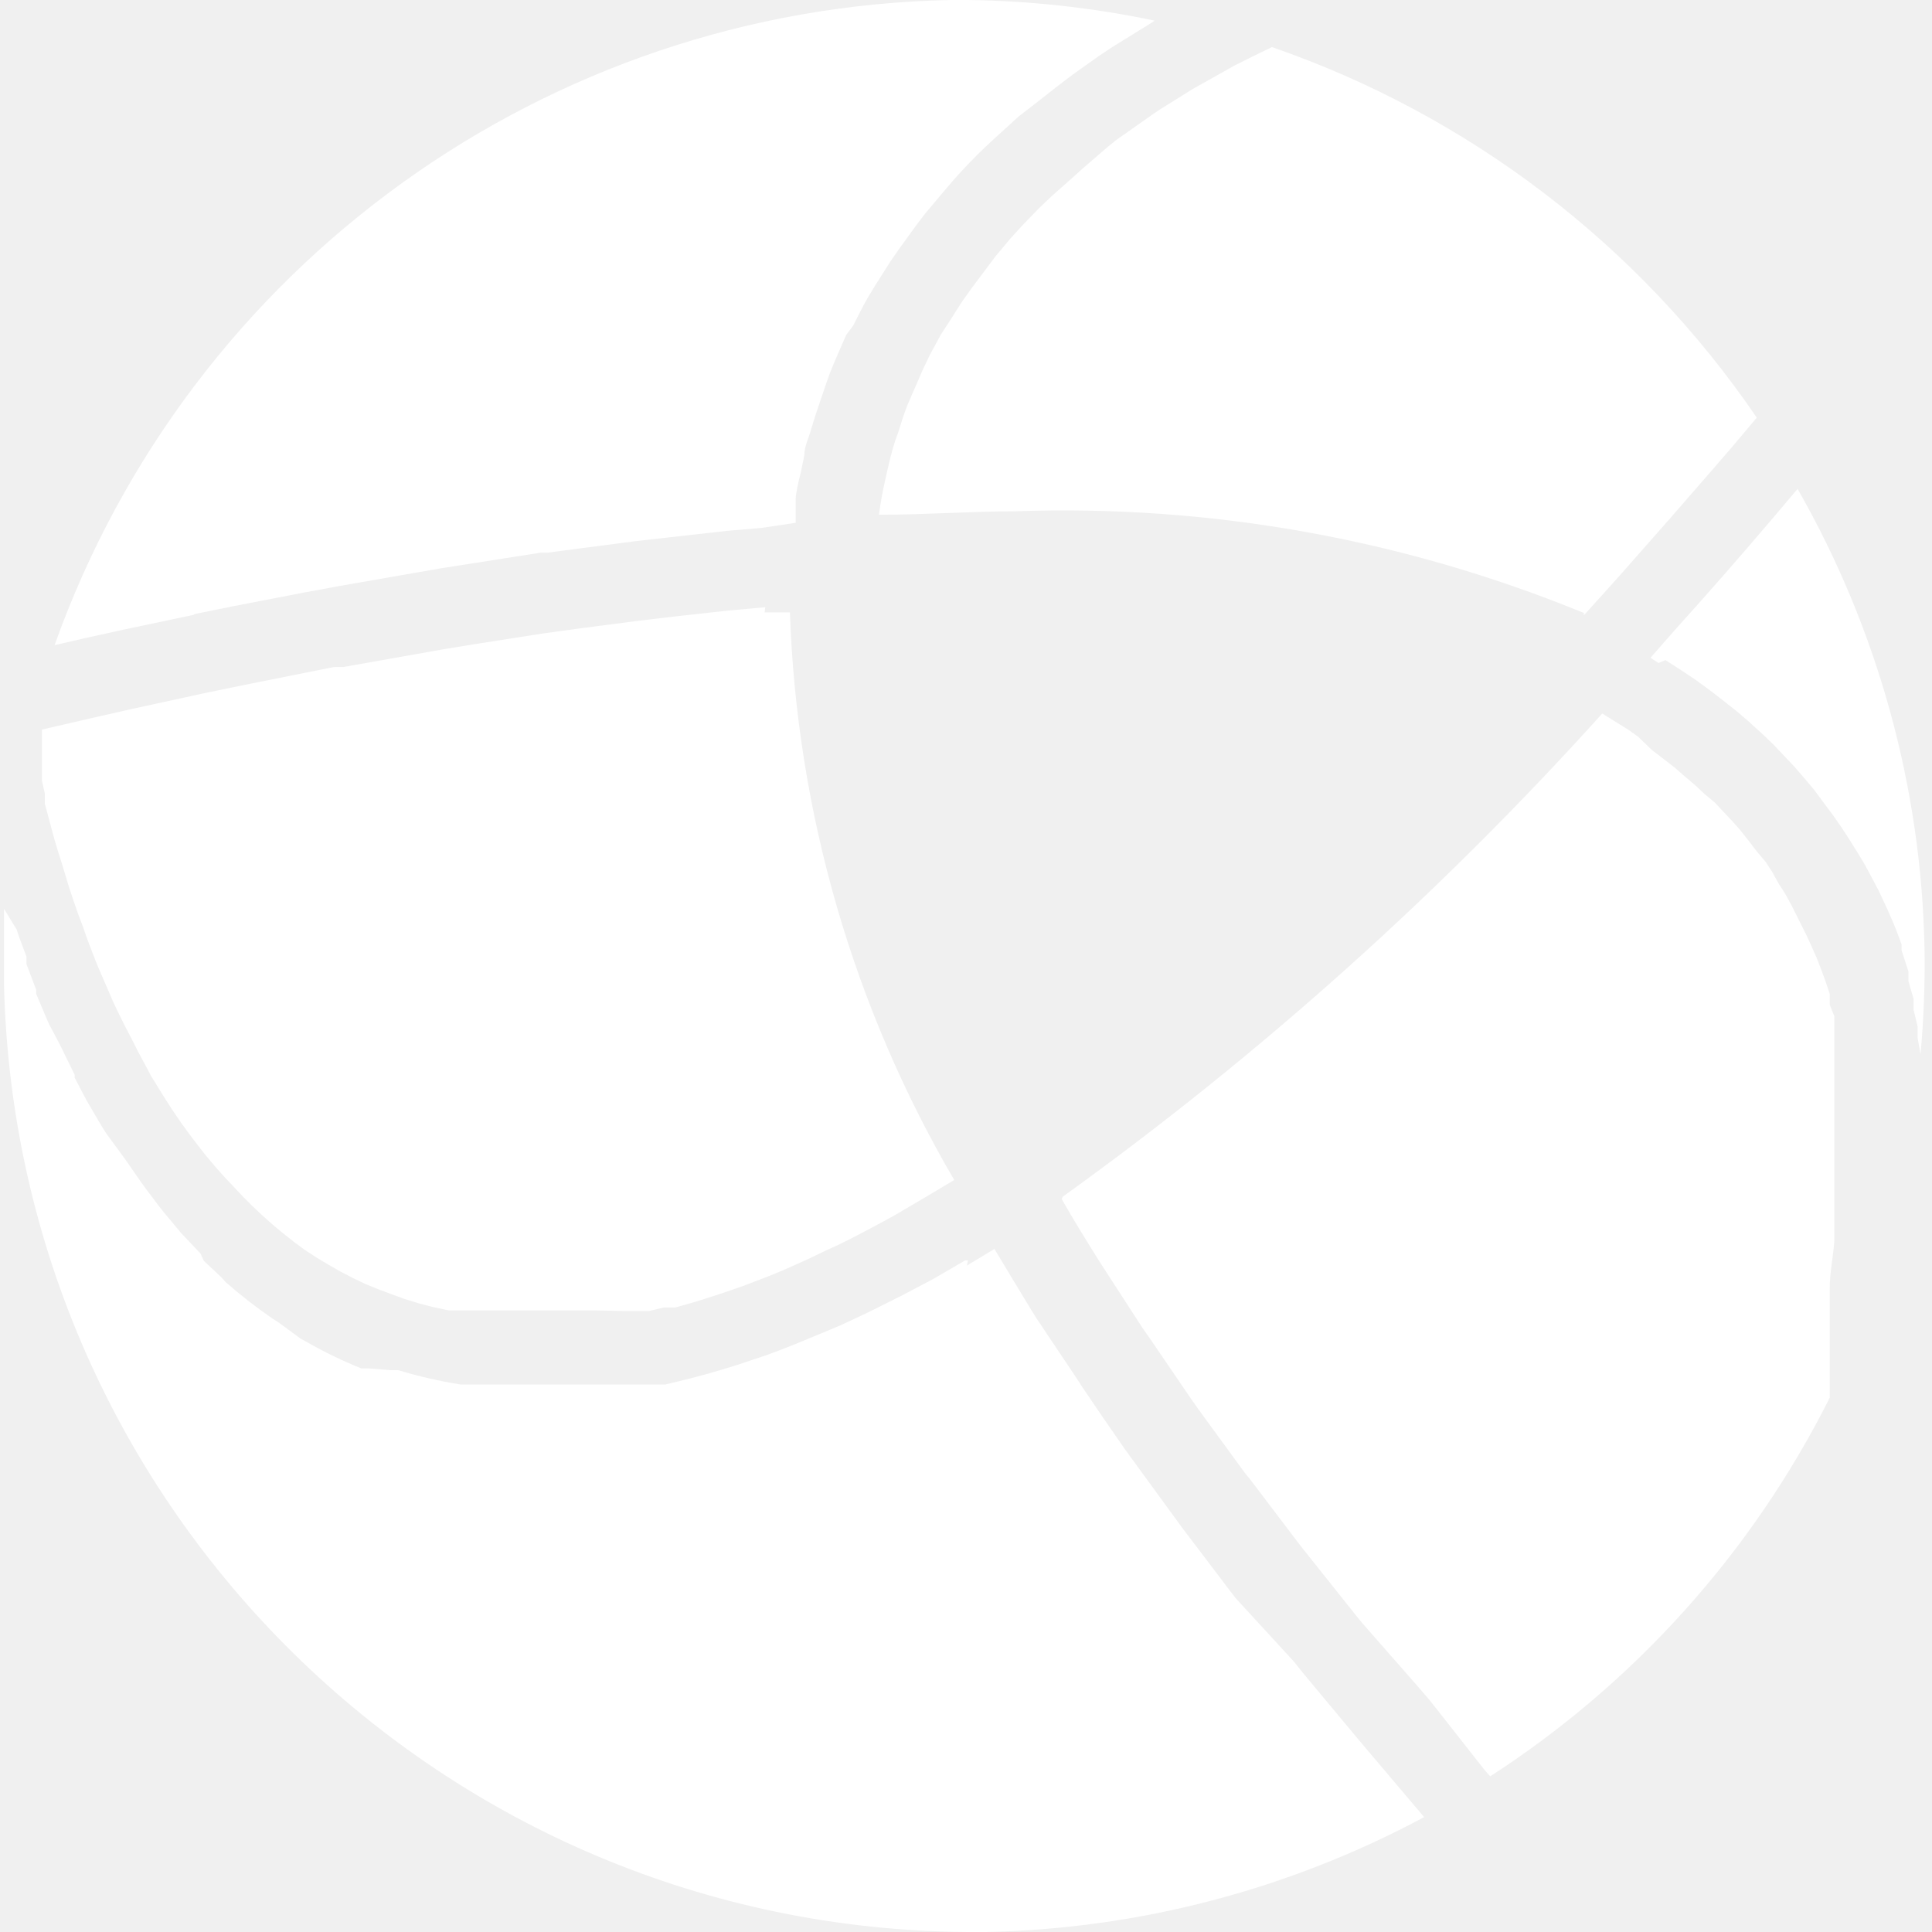
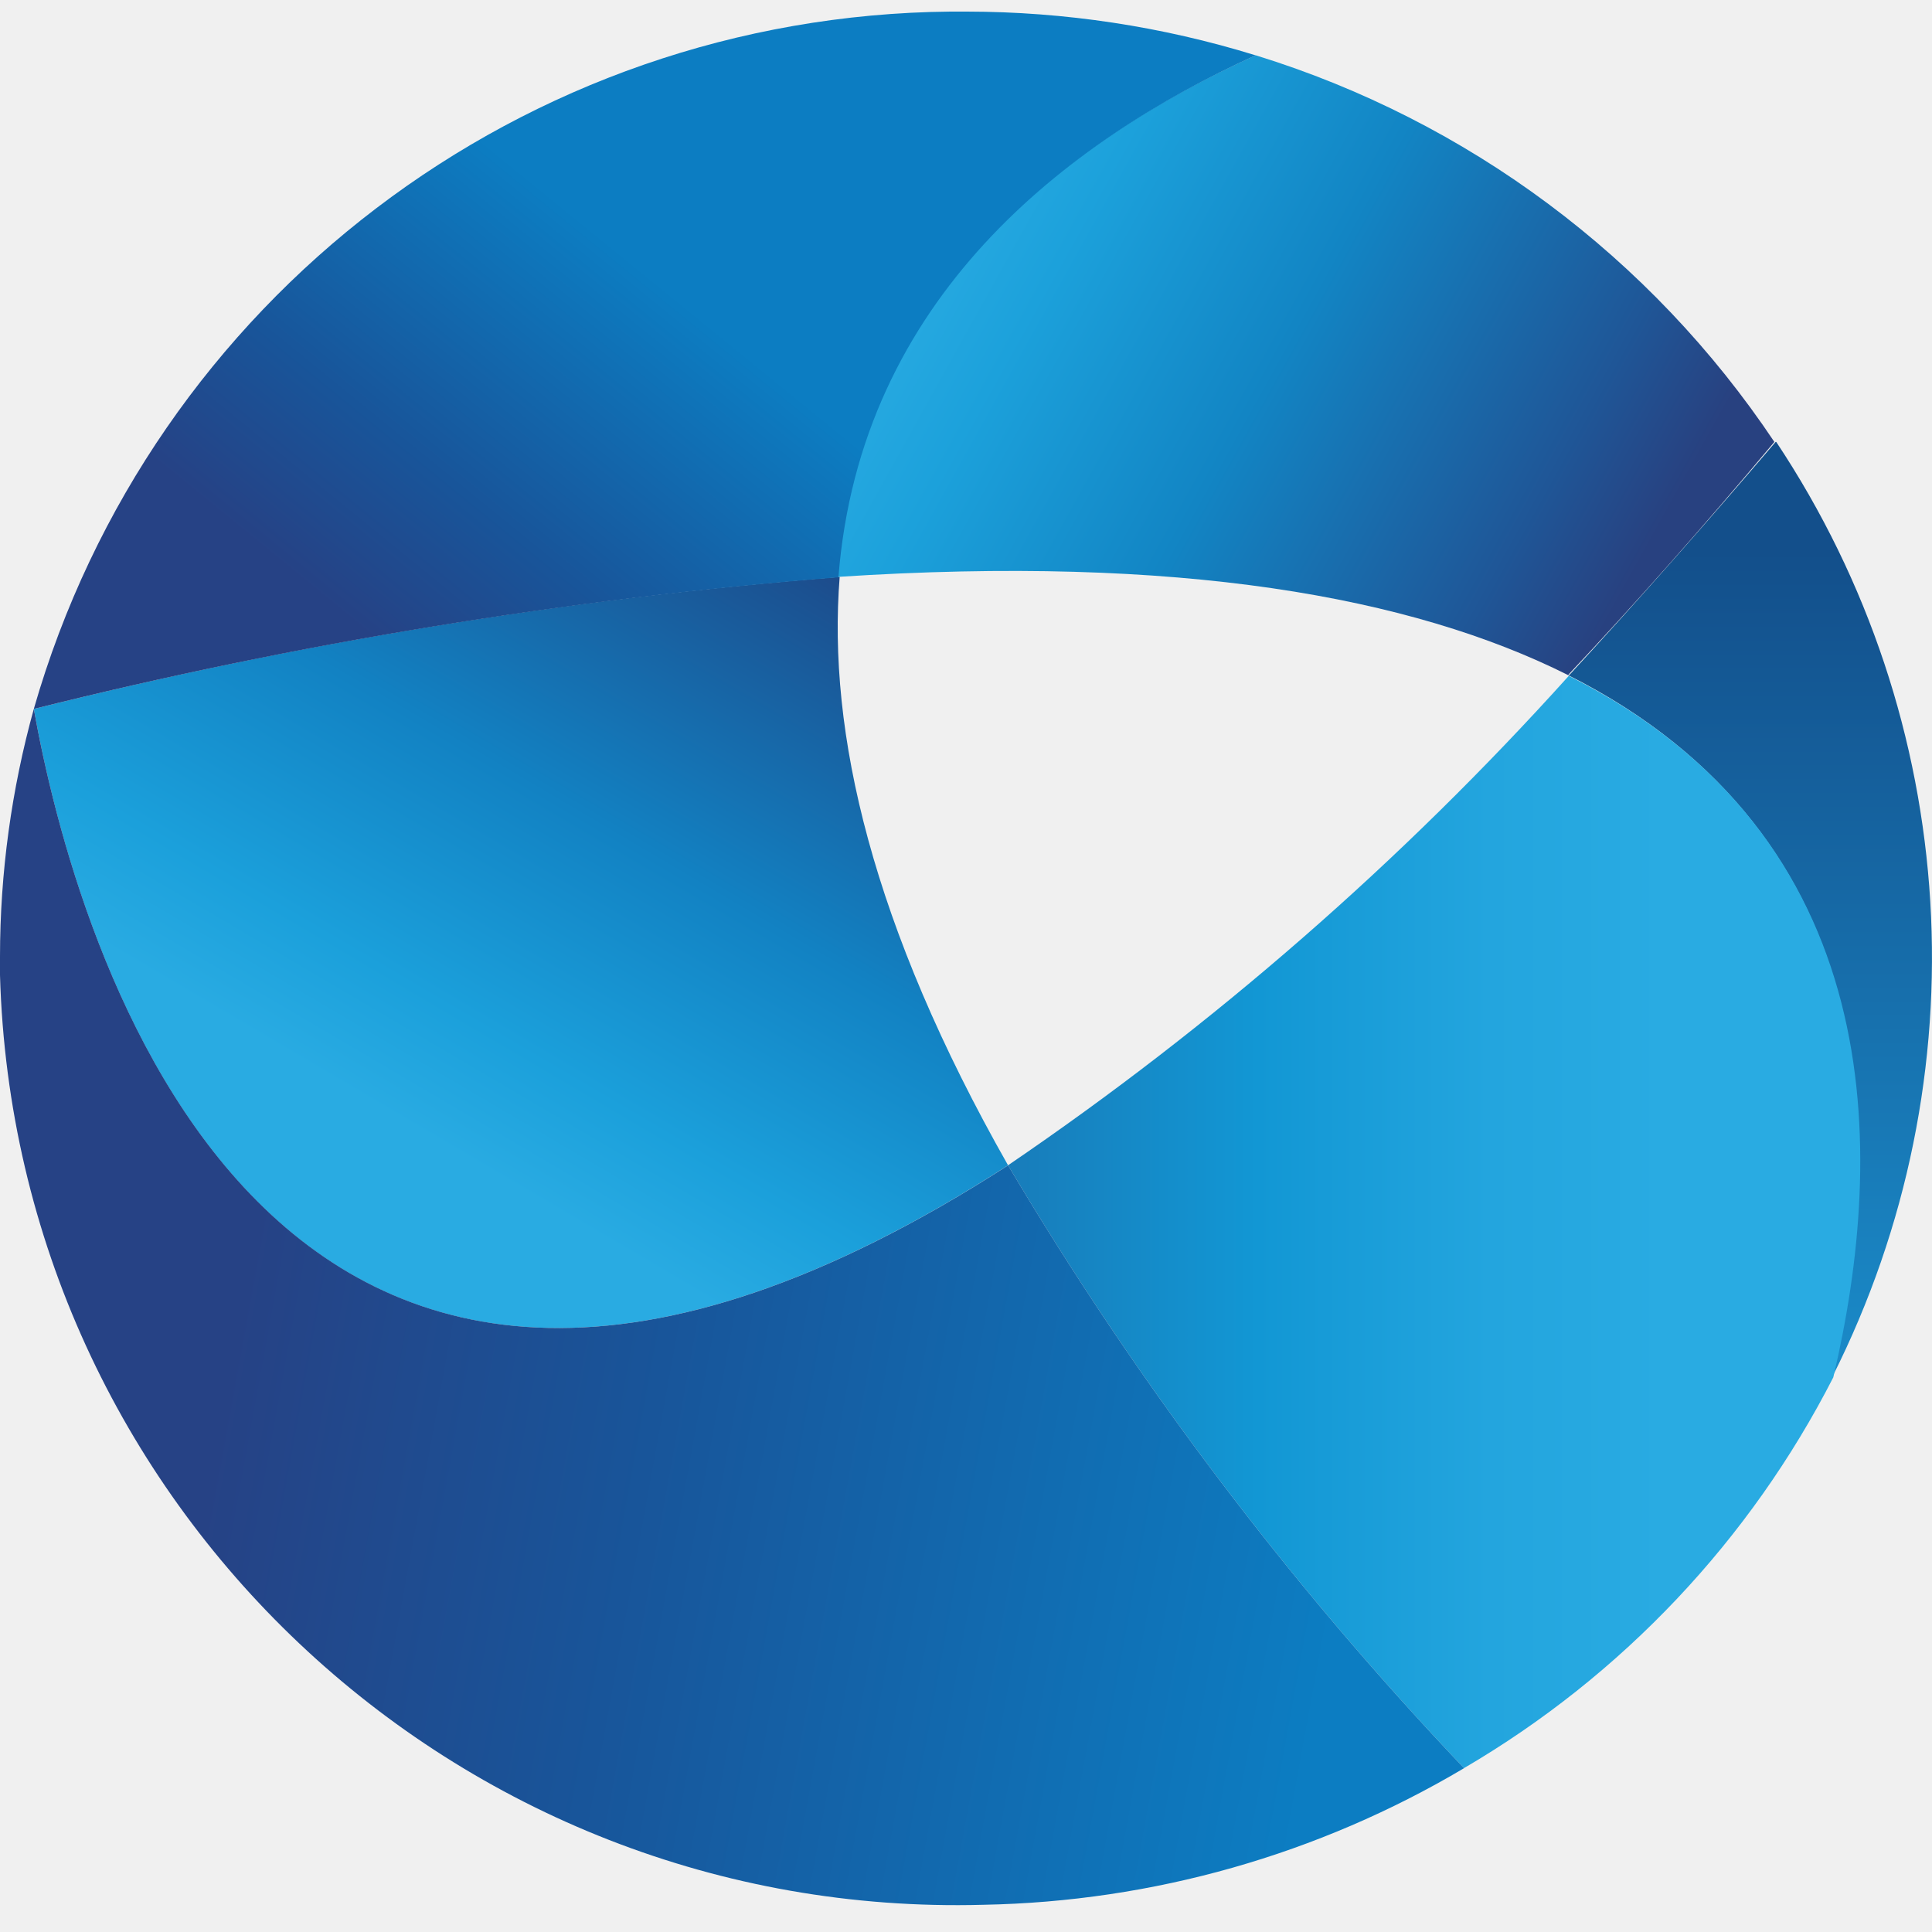
- <svg xmlns="http://www.w3.org/2000/svg" id="Layer_1" data-name="Layer 1" viewBox="0 0 33.63 33.63">
-   <defs>
-     <style>.cls-1{fill:#fff;}</style>
-   </defs>
-   <path class="cls-1" d="M29.14,11.67l.28.18.24.16.26.19.22.17.24.19.21.18.22.2.19.18.2.21.18.19.19.22.16.19.17.23.15.2.16.23.13.2.15.24.12.2.14.26.1.19L33,16l.07.16q.1.23.18.46l0,.1.12.37,0,.17.09.31,0,.19.07.29,0,.2.05.28v0a17,17,0,0,0,.07-1.84,16.79,16.79,0,0,0-2.21-8l-.22.26-.22.26q-.85,1-1.69,1.93l-.22.25-.21.24.14.09" transform="translate(-0.15 -0.18)" />
-   <path class="cls-1" d="M13.47,10.75l-.66.06-.91.1-.67.08-1,.13-.65.09-1.15.18-.55.09-1.75.31-.16,0-1.65.33-.63.13-1.24.27-.75.17-.82.19,0,.13,0,.22,0,.16,0,.21,0,.17.05.22,0,.18.06.22.05.19.06.22.06.2.07.22.06.2.07.23.07.21.08.23.08.21.08.23.08.21.09.23.09.21.1.23.09.21.11.23.1.2.12.23.1.2.13.24.1.19.21.34.14.22.17.25.13.18.16.21.14.18.16.19.16.18.17.18.16.17.17.17.17.16.18.16.18.15.19.15.19.14.2.13.2.12.21.12.21.11.23.11.22.09.24.09.22.08.26.08.23.06.28.06.22,0,.33,0,.2,0,.54,0h.56l.29,0,.16,0,.26,0L11,23l.26,0,.19,0,.25-.06.2,0,.25-.07.2-.06.25-.08.21-.07.26-.09.21-.08.26-.1.22-.09.27-.12.22-.1.27-.13.22-.1.28-.14.21-.11.3-.16.2-.11.34-.2.17-.1.52-.31a21,21,0,0,1-2.86-9.88l-.44,0" transform="translate(-0.15 -0.18)" />
-   <path class="cls-1" d="M27.72,10.89l.38-.42.26-.29.82-.93,0,0,.87-1,.25-.29.43-.51A16.89,16.89,0,0,0,22.29,1l-.35.17-.3.15-.48.27-.25.14-.56.35-.12.08-.64.45-.15.12L19,3.11l-.2.18-.35.31-.21.2-.3.31-.2.22-.26.31-.18.24-.24.32-.17.24-.21.33L16.53,6l-.19.35-.12.25c-.06.13-.11.26-.17.39l-.1.23c-.06.15-.11.31-.16.47l-.06.17c-.07.22-.12.44-.17.67v0q-.07.3-.11.61c.82,0,1.61-.06,2.37-.06a23.84,23.84,0,0,1,9.9,1.77" transform="translate(-0.15 -0.18)" />
-   <path class="cls-1" d="M18.63,21.05v0c.2.35.42.71.64,1.06l.09.14.68,1.05.12.17.73,1.07.12.17.81,1.11.09.11.88,1.16,0,0,.94,1.18.13.16,1,1.14.18.21L26,31l.09.1A16.85,16.85,0,0,0,32,24.51l0-.19,0-.14c0-.08,0-.16,0-.25l0-.14,0-.27,0-.13,0-.28,0-.12c0-.11,0-.21,0-.32V22.6c0-.27.06-.54.08-.82,0,0,0-.07,0-.11l0-.3c0-.05,0-.1,0-.15s0-.17,0-.26,0-.11,0-.17,0-.16,0-.24,0-.12,0-.18,0-.16,0-.24,0-.12,0-.19,0-.15,0-.23,0-.13,0-.19l0-.23,0-.19,0-.22,0-.19,0-.22,0-.19,0-.22,0-.19L32,17.67,32,17.48l-.07-.21-.07-.19-.08-.21-.08-.18-.09-.2-.09-.18-.1-.2-.09-.18-.11-.2-.11-.17L31,15.36l-.11-.17L30.73,15l-.13-.17-.15-.19-.14-.16-.17-.18L30,14.15,29.82,14l-.16-.15-.2-.17-.16-.14-.22-.17-.17-.13L28.66,13l-.17-.12-.29-.18-.16-.1h0a58.94,58.94,0,0,1-9.39,8.41" transform="translate(-0.15 -0.18)" />
-   <path class="cls-1" d="M17,22.12l-.05,0-.55.32-.17.09-.38.2-.22.11-.32.16-.23.11-.3.14-.24.1-.29.12-.24.1-.28.11-.24.09-.27.09-.24.08-.26.08-.24.07-.26.07-.24.06-.25.06-.24,0-.25,0-.23,0-.26,0-.21,0-.28,0H9.55l-.61,0-.17,0-.44,0-.16,0a8.14,8.14,0,0,1-1.09-.25l-.13,0L6.57,24l-.13,0a7.64,7.64,0,0,1-.95-.46l-.11-.06L5,23.2l-.11-.07a8.87,8.87,0,0,1-.81-.63L4,22.41l-.3-.28L3.64,22l-.34-.36h0L3,21.28l-.08-.1-.24-.32-.08-.11-.27-.39,0,0L2,19.91l-.07-.11-.2-.34-.07-.12-.21-.4,0-.05-.22-.45-.06-.12L1,18l-.06-.14-.16-.38,0-.07-.17-.45,0-.13-.12-.32-.05-.15L.22,16l0-.1v0c0,.47,0,.95,0,1.43A16.89,16.89,0,0,0,17,33.81h.31a16.87,16.87,0,0,0,7.63-2l0,0-1-1.18-.16-.19-.95-1.14-.16-.2L21.66,28l-.1-.13-.85-1.12-.05-.07-.81-1.11-.13-.18q-.37-.53-.72-1.05l-.13-.2-.67-1-.1-.16c-.22-.36-.43-.71-.64-1.06h0l-.48.29" transform="translate(-0.15 -0.18)" />
-   <path class="cls-1" d="M3.53,10.87l.69-.14,1.19-.23.65-.12,1.26-.22.52-.09,1.72-.27h.12l1.53-.2.53-.06,1.07-.12.59-.05L14,9.28l0-.12c0-.1,0-.19,0-.29s.05-.31.09-.47l.06-.29c0-.16.08-.31.12-.46l.08-.26c.06-.18.12-.35.18-.53l.06-.17c.09-.23.19-.45.29-.68L15,5.85c.08-.16.16-.32.25-.48l.14-.23.26-.41.16-.23.29-.4.16-.21.38-.45.12-.14c.17-.19.35-.38.54-.56l.15-.14.44-.4L18.15,2l.42-.33.25-.19.45-.32L19.51,1l.55-.34.19-.12,0,0A16.86,16.86,0,0,0,17,.18h-.3A16.92,16.92,0,0,0,1.1,11.41l.52-.12.68-.15,1.23-.26" transform="translate(-0.15 -0.18)" />
+ <svg xmlns="http://www.w3.org/2000/svg" xmlns:xlink="http://www.w3.org/1999/xlink" version="1.1" id="Layer_1" x="0px" y="0px" viewBox="0 0 34 34" enable-background="new 0 0 34 34" xml:space="preserve">
+   <g>
+     <defs>
+       <path id="SVGID_1_" d="M27.594,11.88c5.642,2.839,5.592,8.38,4.655,12.345c2.65-5.265,2.27-11.548-0.995-16.455    c-1.273,1.491-2.484,2.859-3.631,4.103" />
+     </defs>
+     <clipPath id="SVGID_2_">
+       <use xlink:href="#SVGID_1_" overflow="visible" />
+     </clipPath>
+     <g clip-path="url(#SVGID_2_)">
+       <linearGradient id="SVGID_3_" gradientUnits="userSpaceOnUse" x1="-331.895" y1="-351.982" x2="-331.168" y2="-351.982" gradientTransform="matrix(1.415079e-15 23.11 23.59 -1.444471e-15 8334.08 7679.76)">
+         <stop offset="0" style="stop-color:#134F8B" />
+         <stop offset="1" style="stop-color:#1B93D1" />
+       </linearGradient>
+       <rect x="27.594" y="7.777" fill="url(#SVGID_3_)" width="6.456" height="16.455" />
+     </g>
+   </g>
+   <g>
+     <defs>
+       <path id="SVGID_4_" d="M0.595,12.476L0.595,12.476c0.712,3.987,4.074,16.462,17.145,8.031c-2.396-4.219-3.181-7.618-2.963-10.355    C9.994,10.532,5.25,11.309,0.595,12.476" />
+     </defs>
+     <clipPath id="SVGID_5_">
+       <use xlink:href="#SVGID_4_" overflow="visible" />
+     </clipPath>
+     <g clip-path="url(#SVGID_5_)">
+       <linearGradient id="SVGID_6_" gradientUnits="userSpaceOnUse" x1="-341.2" y1="-344.936" x2="-340.474" y2="-344.936" gradientTransform="matrix(-11.81 19.37 19.76 11.58 2802.76 10611.06)">
+         <stop offset="0" style="stop-color:#1F4888" />
+         <stop offset="0.16" style="stop-color:#1F4888" />
+         <stop offset="0.21" style="stop-color:#1B5191" />
+         <stop offset="0.54" style="stop-color:#1282C3" />
+         <stop offset="0.79" style="stop-color:#1BA0DB" />
+         <stop offset="0.92" style="stop-color:#29ABE2" />
+         <stop offset="1" style="stop-color:#29ABE2" />
+       </linearGradient>
+       <polygon fill="url(#SVGID_6_)" points="26.135,15.09 13.209,36.287 -7.828,23.964 5.105,2.767   " />
+     </g>
+   </g>
+   <g>
+     <defs>
+       <path id="SVGID_7_" d="M14.749,10.152c5.998-0.392,10.094,0.349,12.846,1.728c1.172-1.244,2.382-2.612,3.631-4.103    c-2.171-3.249-5.394-5.652-9.128-6.804c-3.348,1.51-6.979,4.27-7.371,9.186" />
+     </defs>
+     <clipPath id="SVGID_8_">
+       <use xlink:href="#SVGID_7_" overflow="visible" />
+     </clipPath>
+     <g clip-path="url(#SVGID_8_)">
+       <linearGradient id="SVGID_9_" gradientUnits="userSpaceOnUse" x1="-331.5" y1="-372.091" x2="-330.774" y2="-372.091" gradientTransform="matrix(25.4 13.31 13.58 -24.89 13483.7 -4849.14)">
+         <stop offset="0" style="stop-color:#29ABE2" />
+         <stop offset="0.34" style="stop-color:#29ABE2" />
+         <stop offset="0.45" style="stop-color:#1CA1DB" />
+         <stop offset="0.65" style="stop-color:#1285C4" />
+         <stop offset="0.9" style="stop-color:#1F5697" />
+         <stop offset="1" style="stop-color:#284180" />
+       </linearGradient>
+       <polygon fill="url(#SVGID_9_)" points="18.423,-5.758 35.887,3.391 27.587,18.605 10.123,9.455   " />
+     </g>
+   </g>
+   <g>
+     <defs>
+       <path id="SVGID_10_" d="M17.74,20.507c2.269,3.826,4.961,7.385,8.024,10.609c2.778-1.625,5.033-4.011,6.499-6.877    c0.937-3.972,0.988-9.513-4.655-12.345C24.676,15.151,21.363,18.042,17.74,20.507" />
+     </defs>
+     <clipPath id="SVGID_11_">
+       <use xlink:href="#SVGID_10_" overflow="visible" />
+     </clipPath>
+     <g clip-path="url(#SVGID_11_)">
+       <linearGradient id="SVGID_12_" gradientUnits="userSpaceOnUse" x1="-354.943" y1="-357.912" x2="-354.217" y2="-357.912" gradientTransform="matrix(-46.83 0 0 45.89 -16588.639 16446.08)">
+         <stop offset="0" style="stop-color:#29ABE2" />
+         <stop offset="0.12" style="stop-color:#29ABE2" />
+         <stop offset="0.21" style="stop-color:#23A5DE" />
+         <stop offset="0.33" style="stop-color:#1297D4" />
+         <stop offset="0.46" style="stop-color:#187CBA" />
+         <stop offset="0.55" style="stop-color:#1D69A5" />
+         <stop offset="1" style="stop-color:#1D69A5" />
+       </linearGradient>
+       <rect x="17.711" y="11.88" fill="url(#SVGID_12_)" width="15.526" height="19.258" />
+     </g>
+   </g>
+   <g>
+     <defs>
+       <path id="SVGID_13_" d="M0,16.804v0.109c0,0.08,0,0.167,0,0.247c0.265,9.294,8.01,16.617,17.305,16.361    c2.981-0.055,5.896-0.883,8.46-2.404c-3.064-3.225-5.755-6.784-8.024-10.609C4.669,28.938,1.307,16.455,0.595,12.476    C0.202,13.895,0.001,15.36,0,16.833" />
+     </defs>
+     <clipPath id="SVGID_14_">
+       <use xlink:href="#SVGID_13_" overflow="visible" />
+     </clipPath>
+     <g clip-path="url(#SVGID_14_)">
+       <linearGradient id="SVGID_15_" gradientUnits="userSpaceOnUse" x1="-337.66" y1="-373.606" x2="-336.934" y2="-373.606" gradientTransform="matrix(38.41 7.43 7.58 -37.64 15799.35 -11533.53)">
+         <stop offset="0" style="stop-color:#264285" />
+         <stop offset="0.24" style="stop-color:#264285" />
+         <stop offset="0.5" style="stop-color:#18559A" />
+         <stop offset="0.93" style="stop-color:#0C7DC2" />
+         <stop offset="1" style="stop-color:#0C7DC2" />
+       </linearGradient>
+       <polygon fill="url(#SVGID_15_)" points="0.966,7.676 29.882,13.267 24.806,38.48 -4.11,32.888   " />
+     </g>
+   </g>
+   <g>
+     <defs>
+       <path id="SVGID_16_" d="M17.014,0.204h-0.29C9.225,0.276,2.664,5.267,0.595,12.476c4.648-1.162,9.384-1.937,14.16-2.316    c0.385-4.916,4.016-7.676,7.342-9.186C20.451,0.465,18.737,0.206,17.014,0.204L17.014,0.204z" />
+     </defs>
+     <clipPath id="SVGID_17_">
+       <use xlink:href="#SVGID_16_" overflow="visible" />
+     </clipPath>
+     <g clip-path="url(#SVGID_17_)">
+       <linearGradient id="SVGID_18_" gradientUnits="userSpaceOnUse" x1="-352.558" y1="-396.75" x2="-351.832" y2="-396.75" gradientTransform="matrix(10.44 -12.19 -12.44 -10.23 -1249.8 -8342.76)">
+         <stop offset="0" style="stop-color:#264285" />
+         <stop offset="0.24" style="stop-color:#264285" />
+         <stop offset="0.5" style="stop-color:#18559A" />
+         <stop offset="0.93" style="stop-color:#0C7DC2" />
+         <stop offset="1" style="stop-color:#0C7DC2" />
+       </linearGradient>
+       <polygon fill="url(#SVGID_18_)" points="-5.57,7.4 9.491,-10.188 28.284,5.265 13.231,22.853   " />
+     </g>
+   </g>
</svg>
